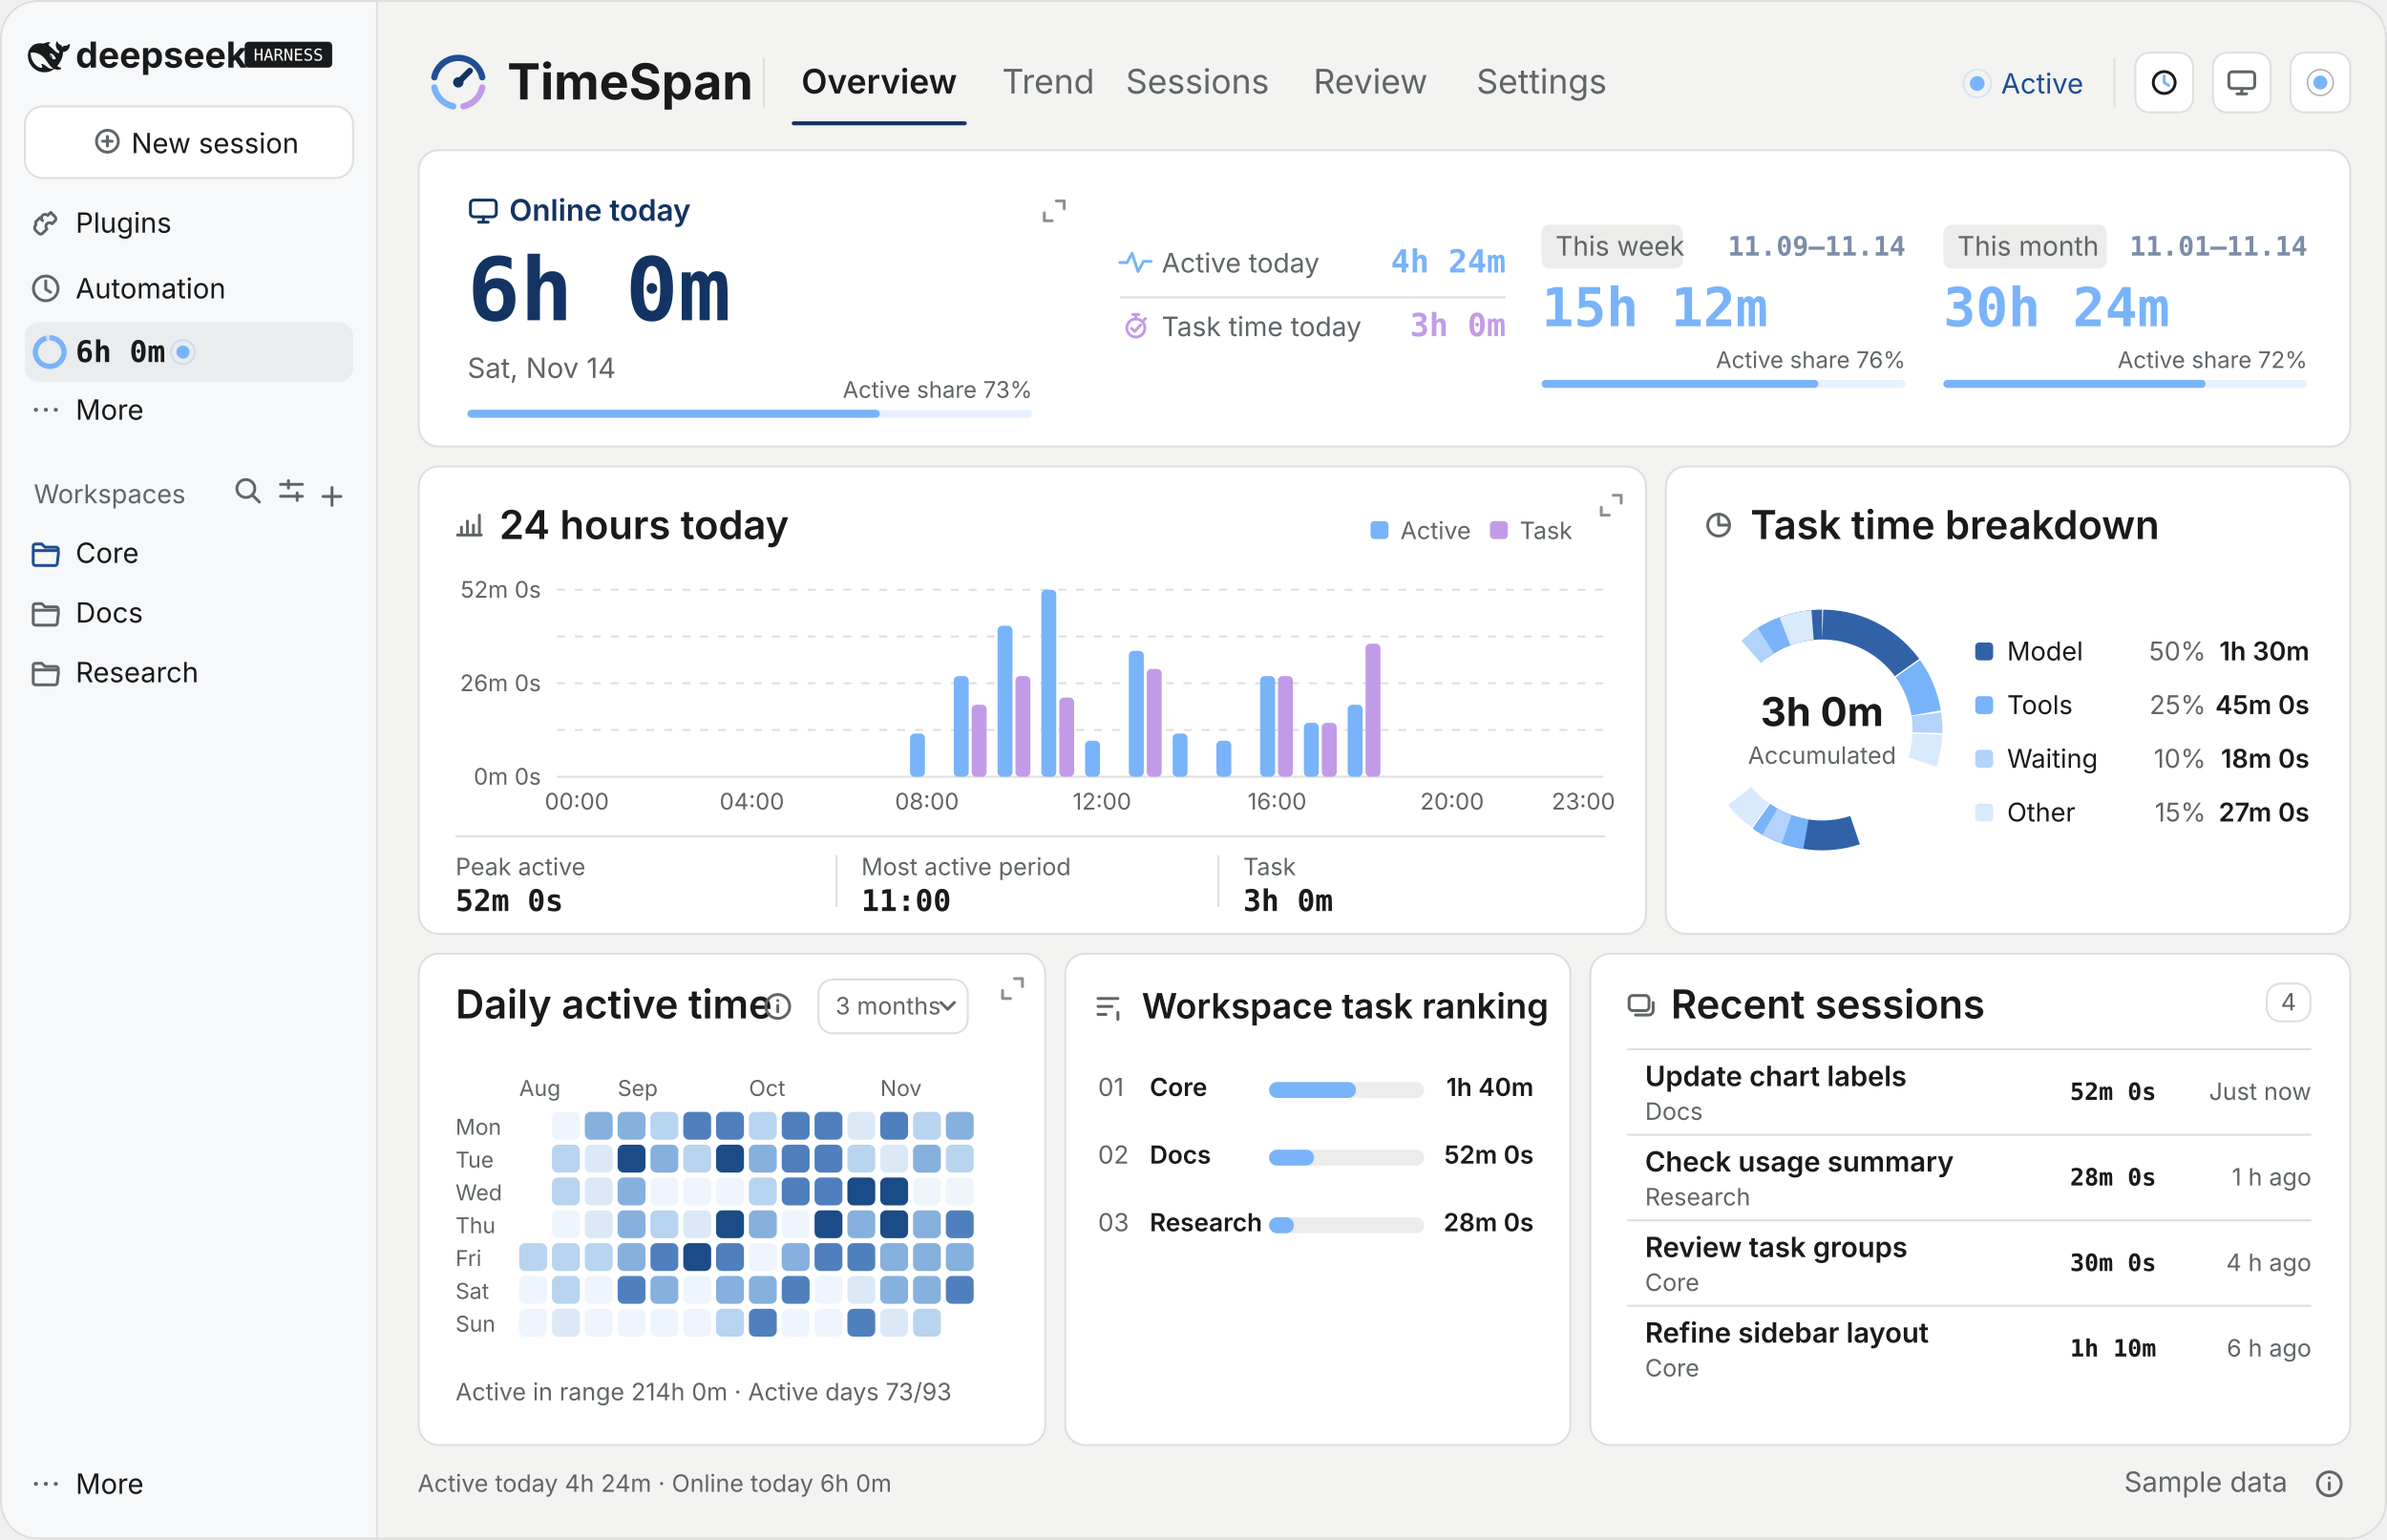
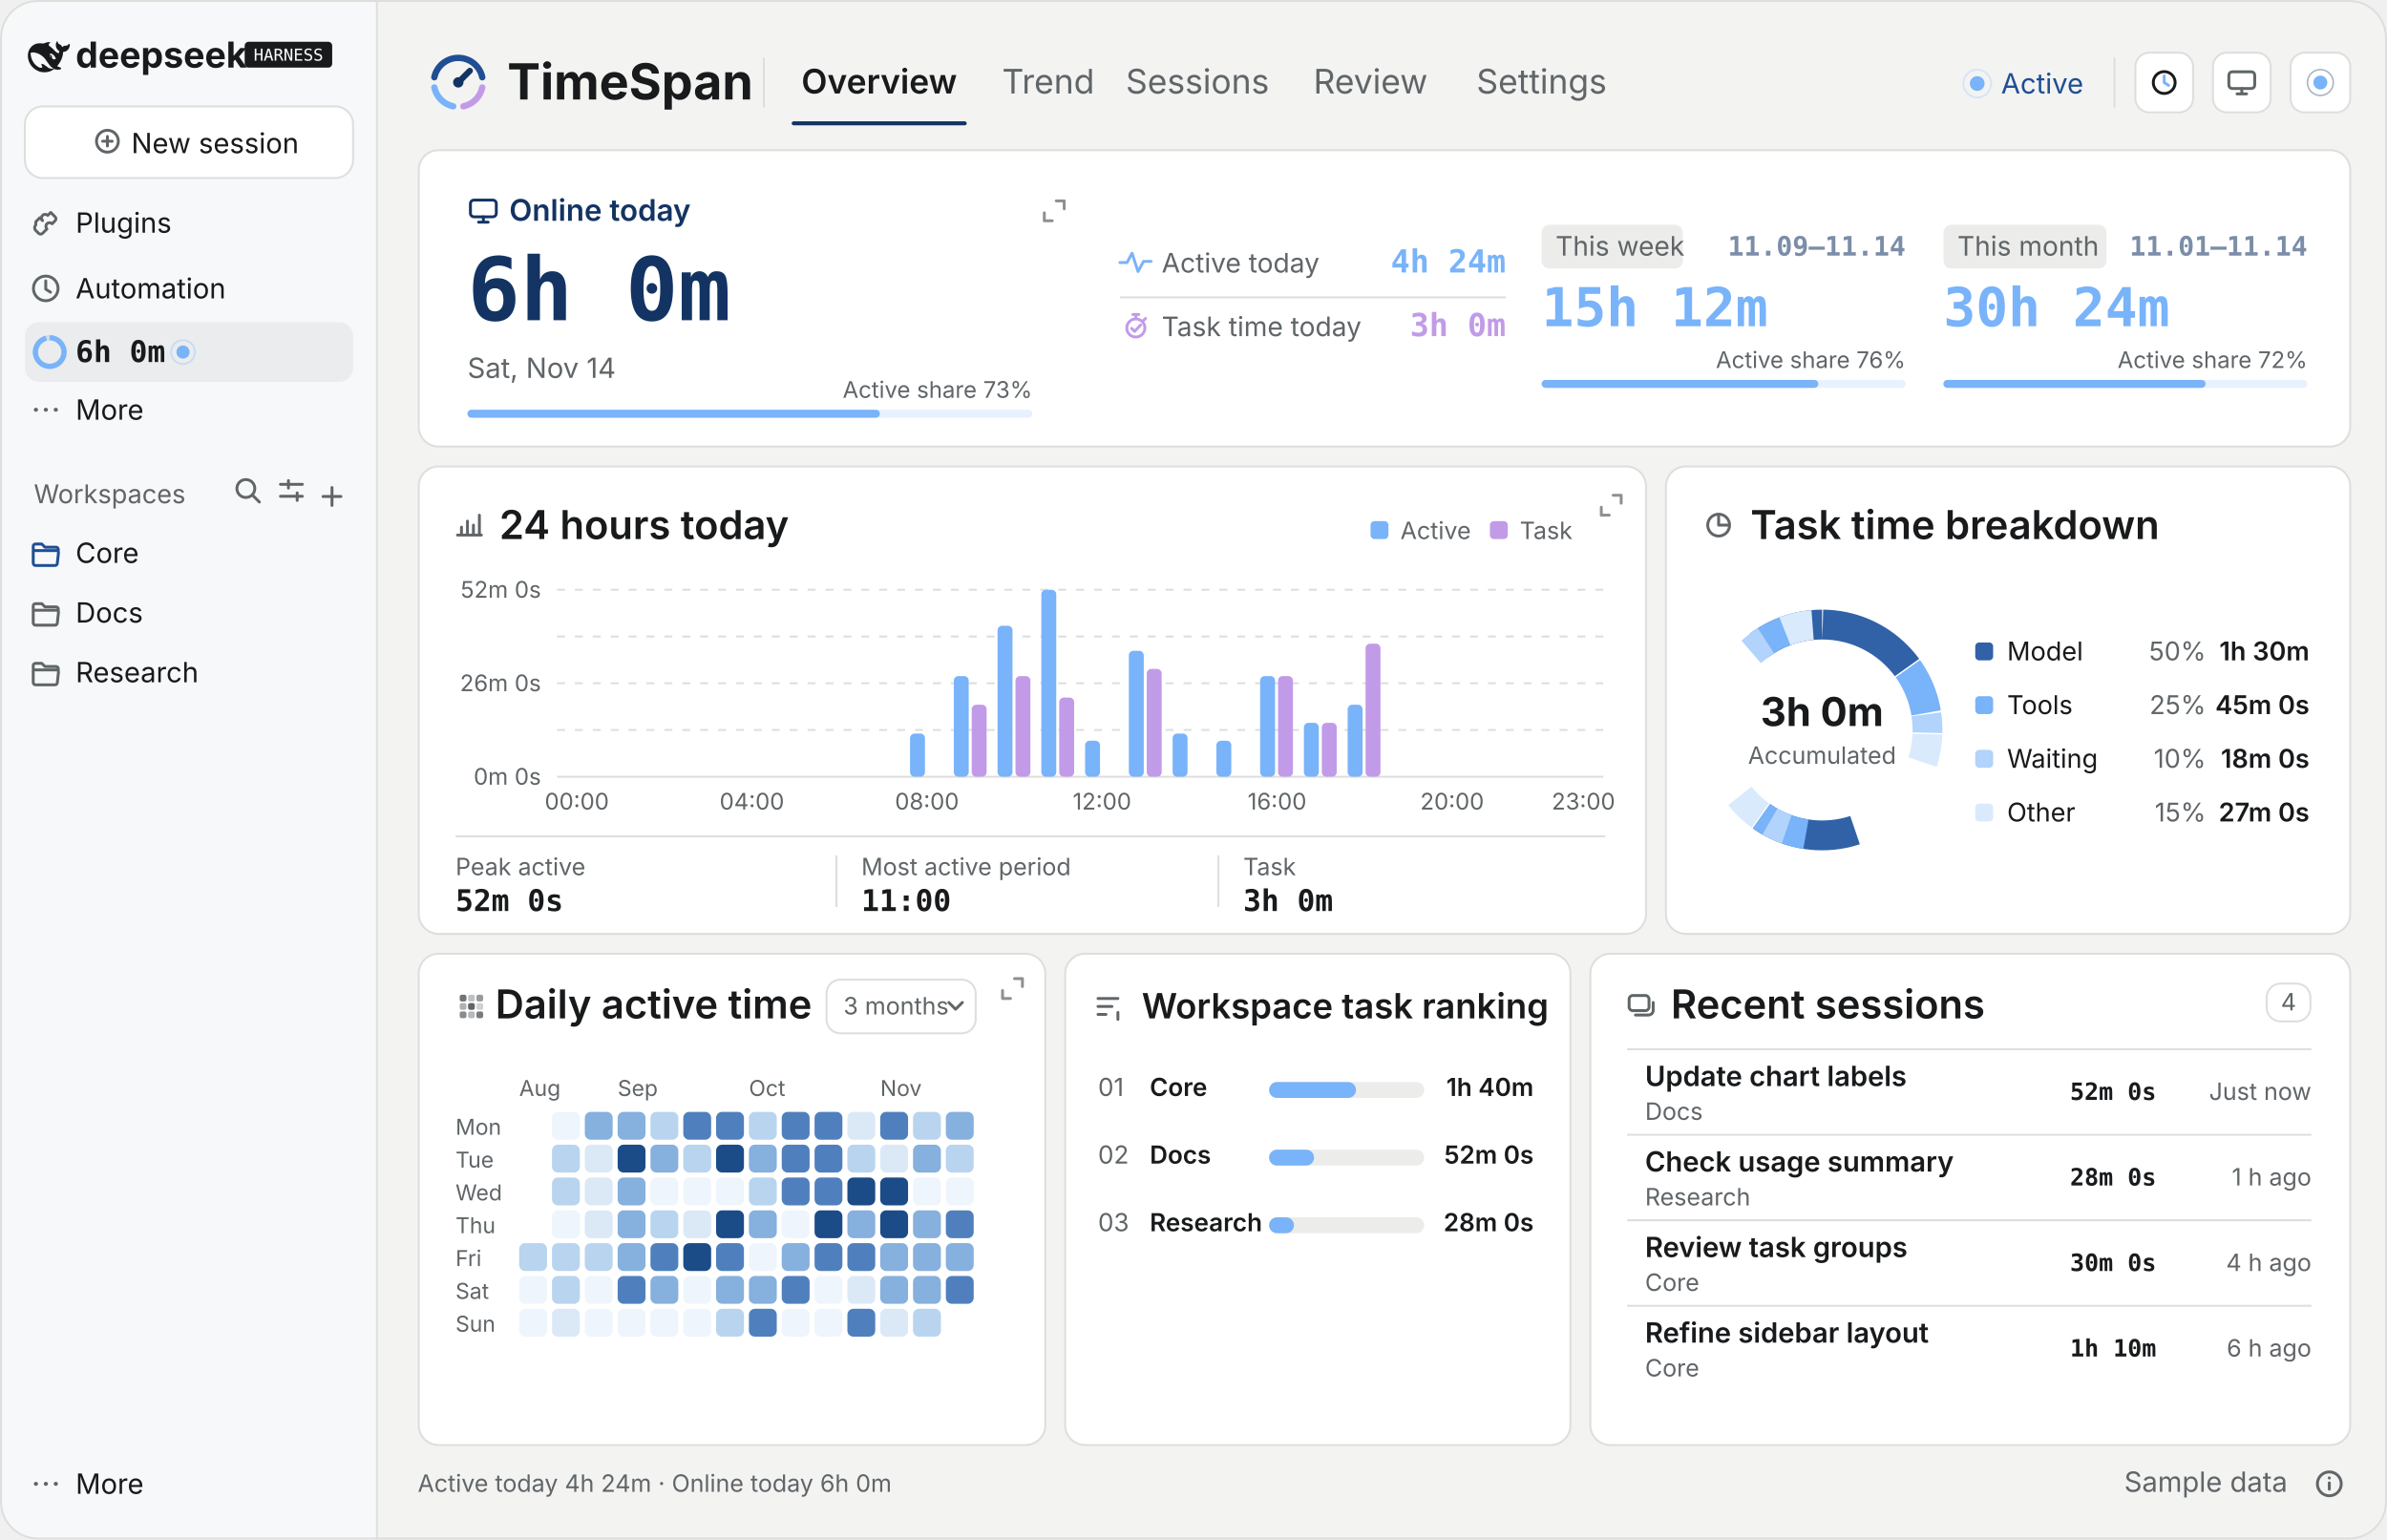
<svg xmlns="http://www.w3.org/2000/svg" xmlns:xlink="http://www.w3.org/1999/xlink" xml:lang="en" width="1200" height="774" viewBox="0 0 1200 774" role="img" aria-labelledby="dash-title dash-desc">
  <defs>
    <style>
      text { font-family: -apple-system, BlinkMacSystemFont, 'Segoe UI', 'PingFang SC', 'Microsoft YaHei', sans-serif; fill: #181a1c; }
      .mono { font-family: ui-monospace, 'Cascadia Mono', Consolas, 'SFMono-Regular', Menlo, monospace; }
      .heading { font-size: 20px; font-weight: 600; }
      .muted { fill: #606568; }
      .signal { fill: #1f4e94; }
      .signal-deep { fill: #133463; }
      .chart-active { fill: #79b3f9; }
      .task { fill: #C29BE8; }
      .card { fill: #fff; stroke: #dedfdd; }
      .rule { fill: none; stroke: #dedfdd; }
      .glyph { fill: none; stroke: #606568; stroke-width: 1.45; stroke-linecap: round; stroke-linejoin: round; }
    </style>
    <g id="timespan-rings" fill="none" stroke-width="2.2" stroke-linecap="round">
      <path d="M3.69 10.23A8.5 8.5 0 0 1 20.31 10.23" stroke="#1f4e94" />
      <path d="M20.31 13.77A8.5 8.5 0 0 1 13.77 20.31" stroke="#C29BE8" />
      <path d="M10.23 20.31A8.5 8.5 0 0 1 3.69 13.77" stroke="#79b3f9" />
    </g>
    <g id="monitor" stroke-linejoin="round" stroke-linecap="round">
      <rect x="1.5" y="2.6" width="13" height="8.4" rx="1.7" />
      <path d="M8 11v2.7m-2.4 0h4.8" />
    </g>
    <g id="timer-clock">
      <circle cx="8" cy="8" r="5.5" stroke="#181a1c" />
      <path d="M8 4.7V8l2.2 1.4" stroke="#79b3f9" />
    </g>
    <path id="compare-detail" d="M3 9v4h4m2-10h4v4" />
    <g id="info">
      <circle cx="8" cy="8" r="6" />
      <path d="M8 7.5v3.2M8 5v.1" />
+     </g>
+     <g id="heat" fill="#606568">
+       <rect x="2.1" y="2.1" width="3.4" height="3.4" rx="1" opacity=".9" />
+       <rect x="6.3" y="2.1" width="3.4" height="3.4" rx="1" opacity=".4" />
+       <rect x="10.5" y="2.1" width="3.4" height="3.4" rx="1" opacity=".65" />
+       <rect x="2.1" y="6.3" width="3.4" height="3.4" rx="1" opacity=".5" />
+       <rect x="6.3" y="6.3" width="3.4" height="3.4" rx="1" />
+       <rect x="10.5" y="6.3" width="3.4" height="3.4" rx="1" opacity=".3" />
+       <rect x="2.1" y="10.5" width="3.4" height="3.4" rx="1" opacity=".75" />
+       <rect x="6.3" y="10.5" width="3.4" height="3.4" rx="1" opacity=".45" />
+       <rect x="10.5" y="10.5" width="3.4" height="3.4" rx="1" opacity=".85" />
    </g>
    <g id="folder">
      <path d="M1.7 5V3.6c0-.6.5-1.1 1.1-1.1H6l1.6 1.6h5.6c.6 0 1.1.5 1.1 1.1v1.2M1.7 5.8h11.7c.6 0 1.1.5 1 1.1l-.6 5.4c-.1.6-.5 1-1.1 1H2.9c-.7 0-1.2-.5-1.2-1.2V5.8Z" />
    </g>
    <clipPath id="window-outline">
      <rect width="1200" height="774" rx="19" />
    </clipPath>
  </defs>
  <g clip-path="url(#window-outline)">
    <rect width="1200" height="774" fill="#f3f3f2" />
    <g id="host-sidebar">
      <rect width="190" height="774" fill="#f7f8f9" />
      <path d="M189.5 0v774" class="rule" />
      <g transform="translate(14 18) scale(.88)">
        <path d="M23.748 4.651c-.254-.124-.364.113-.512.233-.051.04-.094.09-.137.137-.372.397-.806.657-1.373.626-.829-.046-1.537.214-2.163.848-.133-.782-.575-1.248-1.247-1.548-.352-.155-.708-.311-.955-.65-.172-.24-.219-.509-.305-.774-.055-.16-.11-.323-.293-.35-.2-.031-.278.136-.356.276-.313.572-.434 1.202-.422 1.84.027 1.436.633 2.58 1.838 3.393.137.094.172.187.129.323-.082.28-.18.553-.266.833-.055.179-.137.218-.328.14a5.5 5.5 0 0 1-1.737-1.179c-.857-.828-1.631-1.743-2.597-2.46a12 12 0 0 0-.689-.47c-.985-.957.13-1.743.387-1.836.27-.098.094-.433-.778-.428-.872.003-1.67.295-2.687.685a3 3 0 0 1-.465.136 9.6 9.6 0 0 0-2.883-.101c-1.885.21-3.39 1.1-4.497 2.622C.082 8.776-.231 10.854.152 13.02c.403 2.284 1.568 4.175 3.36 5.653 1.857 1.533 3.997 2.284 6.438 2.14 1.482-.085 3.132-.284 4.994-1.86.47.234.962.328 1.78.398.629.058 1.235-.031 1.705-.129.735-.155.684-.836.418-.961-2.155-1.004-1.682-.595-2.112-.926 1.095-1.295 2.768-3.598 3.284-6.733.05-.346.115-.834.108-1.114-.004-.171.035-.238.23-.257a4.2 4.2 0 0 0 1.545-.475c1.397-.763 1.96-2.016 2.093-3.517.02-.23-.004-.467-.247-.588M11.58 18.168c-2.088-1.642-3.101-2.183-3.52-2.16-.39.024-.32.472-.234.763.09.288.207.487.371.74.114.167.192.416-.113.603-.673.416-1.842-.14-1.897-.168-1.361-.801-2.5-1.86-3.301-3.306-.775-1.393-1.225-2.888-1.299-4.482-.02-.385.094-.522.477-.592a4.7 4.7 0 0 1 1.53-.038c2.131.311 3.946 1.264 5.467 2.774.868.86 1.525 1.887 2.202 2.89.72 1.066 1.494 2.082 2.48 2.915.348.291.626.513.892.677-.802.09-2.14.109-3.055-.615zm1.001-6.44a.306.306 0 0 1 .415-.287.3.3 0 0 1 .113.074.3.3 0 0 1 .086.214c0 .17-.136.307-.308.307a.303.303 0 0 1-.306-.307m3.11 1.596c-.2.081-.4.151-.591.16a1.25 1.25 0 0 1-.798-.254c-.274-.23-.47-.358-.551-.758a1.7 1.7 0 0 1 .015-.588c.07-.327-.007-.537-.238-.727-.188-.156-.426-.199-.689-.199a.6.6 0 0 1-.254-.078.253.253 0 0 1-.114-.358 1 1 0 0 1 .192-.21c.356-.202.767-.136 1.146.016.352.144.618.408 1.001.782.392.451.462.576.685.915.176.264.336.536.446.848.066.194-.02.353-.25.45" fill="#181a1c" />
      </g>
      <text x="38" y="34" font-size="18" font-weight="650">deepseek</text>
      <rect x="123" y="21" width="44" height="13" rx="2" fill="#181a1c" />
      <text x="145" y="30.5" text-anchor="middle" class="mono" font-size="8.3" style="fill:#fff">HARNESS</text>
      <rect x="12.5" y="53.5" width="165" height="36" rx="9" class="card" />
      <g class="glyph" transform="translate(46 63)">
        <circle cx="8" cy="8" r="5.5" />
        <path d="M5.6 8h4.8M8 5.6v4.8" />
      </g>
      <text x="66" y="77" font-size="14">New session</text>
      <g class="glyph">
        <path d="M18 111.5l2-2 1.4 1.4a1.8 1.8 0 1 1 2.6-2.6l1.5-1.5 2.1 2.1c.7.7.7 1.5 0 2.2l-1.4 1.4a1.8 1.8 0 1 0-2.6 2.6l-2.1 2.1c-.7.7-1.5.7-2.2 0l-1.3-1.3a2 2 0 0 1 0-2.8Z" />
        <circle cx="23" cy="145" r="6.2" />
        <path d="M23 141.2v4.2l2.4 1.5" />
      </g>
      <text x="38" y="117" font-size="14">Plugins</text>
      <text x="38" y="150" font-size="14">Automation</text>
      <rect x="12.5" y="162" width="165" height="30" rx="7" fill="#eaecee" />
      <g transform="rotate(-90 25 177)" fill="none" stroke-width="2.6">
        <circle cx="25" cy="177" r="7.2" stroke="#ccdaec" />
        <circle cx="25" cy="177" r="7.2" pathLength="100" stroke="#79b3f9" stroke-dasharray="43.38 56.62" />
        <circle cx="25" cy="177" r="7.2" pathLength="100" stroke="#4c80c7" stroke-dasharray="31.44 68.56" stroke-dashoffset="-45.48" />
        <circle cx="25" cy="177" r="7.2" pathLength="100" stroke="#C29BE8" stroke-dasharray="20.99 79.01" stroke-dashoffset="-78.31" />
      </g>
      <text x="38" y="182" class="mono" font-size="15" font-weight="700">6h 0m</text>
      <circle cx="92" cy="177" r="6" fill="none" stroke="#79b3f9" opacity=".27" />
      <circle cx="92" cy="177" r="3.3" fill="#79b3f9" />
      <path d="M18 206h.1m4.9 0h.1m4.9 0h.1" class="glyph" style="stroke-width:2" />
      <text x="38" y="211" font-size="14">More</text>
      <text x="17" y="253" font-size="13" class="muted">Workspaces</text>
      <g class="glyph" transform="translate(118 240)">
        <circle cx="5.6" cy="5.6" r="4.5" />
        <path d="M8.9 8.9l3.5 3.5M23 3.5h11m-11 6h11m-7-7.9v3.8m4.4 2.4v3.8m13-2h9m-4.5-4.5v9" />
      </g>
      <use xlink:href="#folder" x="15" y="271" class="glyph" style="stroke:#1f4e94" />
      <use xlink:href="#folder" x="15" y="301" class="glyph" />
      <use xlink:href="#folder" x="15" y="331" class="glyph" />
      <g font-size="14">
        <text x="38" y="283">Core</text>
        <text x="38" y="313">Docs</text>
        <text x="38" y="343">Research</text>
      </g>
      <path d="M18 746h.1m4.9 0h.1m4.9 0h.1" class="glyph" style="stroke-width:2" />
      <text x="38" y="751" font-size="14">More</text>
    </g>
    <g id="page-header">
      <g transform="translate(213 24) scale(1.45)">
        <use xlink:href="#timespan-rings" />
        <path d="M12 12l4-4" fill="none" stroke="#133463" stroke-width="2.1" stroke-linecap="round" />
        <circle cx="12" cy="12" r="1.8" fill="#133463" />
      </g>
      <text x="255" y="50" font-size="25" font-weight="700">TimeSpan</text>
      <path d="M384 29v25M1063 29v25" class="rule" />
      <g font-size="17" text-anchor="middle">
        <text x="442" y="47" font-weight="600">Overview</text>
        <text x="527" y="47" class="muted">Trend</text>
        <text x="602" y="47" class="muted">Sessions</text>
        <text x="689" y="47" class="muted">Review</text>
        <text x="775" y="47" class="muted">Settings</text>
      </g>
      <rect x="398" y="61" width="88" height="2" rx="1" fill="#133463" />
      <circle cx="994" cy="42" r="7" fill="none" stroke="#79b3f9" opacity=".22" />
      <circle cx="994" cy="42" r="3.7" fill="#79b3f9" />
      <text x="1006" y="47" font-size="14" class="signal">Active</text>
      <g id="manual-timer-icon">
        <rect x="1073.5" y="26.5" width="29" height="30" rx="7" class="card" />
        <use xlink:href="#timer-clock" x="1080" y="33.5" class="glyph" />
      </g>
      <g id="appearance-icon">
        <rect x="1112.5" y="26.5" width="29" height="30" rx="7" class="card" />
        <use xlink:href="#monitor" x="1119" y="33.5" class="glyph" />
      </g>
      <g id="palette-icon">
        <rect x="1151.5" y="26.5" width="30" height="30" rx="7" class="card" />
        <circle cx="1166.5" cy="41.5" r="6.4" fill="none" stroke="#aab5c2" />
        <circle cx="1166.5" cy="41.5" r="5.6" fill="none" stroke="#fff" />
        <circle cx="1166.5" cy="41.5" r="3.5" fill="#79b3f9" />
      </g>
    </g>
    <g id="overview-metrics">
      <rect x="210.5" y="75.5" width="971" height="149" rx="10" class="card" />
      <path d="M563 149.5h194" class="rule" />
      <use xlink:href="#monitor" x="235" y="98" class="glyph" style="stroke:#133463" />
      <text x="256" y="111" font-size="15" font-weight="600" class="signal-deep">Online today</text>
      <use xlink:href="#compare-detail" x="522" y="98" class="glyph" opacity=".72" />
      <text x="235" y="161" class="mono signal-deep" font-size="44" font-weight="700">6h 0m</text>
      <text x="235" y="190" font-size="14" class="muted">Sat, Nov 14</text>
      <text x="519" y="200" font-size="11.5" text-anchor="end" class="muted">Active share 73%</text>
      <rect x="235" y="206" width="284" height="4" rx="2" fill="#e7f0fe" />
      <rect x="235" y="206" width="207.3" height="4" rx="2" fill="#79b3f9" />
      <path d="M563 132h3.6l2.5-4.7 3 9.2 2.8-5.1h3.8" class="glyph" style="stroke:#79b3f9" />
      <text x="584" y="137" font-size="13.5" class="muted">Active today</text>
      <text x="757" y="137" font-size="16" font-weight="700" text-anchor="end" class="mono chart-active">4h 24m</text>
      <g transform="translate(563 156)" class="glyph" style="stroke:#C29BE8">
        <circle cx="8" cy="8.9" r="4.55" />
        <path d="M6.5 2.1h3M8 2.1v1.9" />
        <path d="M11.8 5.2l1.1-1.1" />
        <path d="M5.9 9.1l1.5 1.5 3-3.2" />
      </g>
      <text x="584" y="169" font-size="13.5" class="muted">Task time today</text>
      <text x="757" y="169" font-size="16" font-weight="700" text-anchor="end" class="mono task">3h 0m</text>
      <g font-size="13.5">
        <rect x="775" y="113" width="71" height="22" rx="4" fill="#ececeb" />
        <text x="782" y="128.5" class="muted">This week</text>
        <text x="958" y="128.5" font-weight="700" text-anchor="end" class="mono" style="fill:#7b8da8">11.09–11.14</text>
        <text x="775" y="164" font-size="27" font-weight="700" class="mono chart-active">15h 12m</text>
        <text x="958" y="185" font-size="11.5" text-anchor="end" class="muted">Active share 76%</text>
        <rect x="775" y="191" width="183" height="4" rx="2" fill="#e8f1fe" />
        <rect x="775" y="191" width="139.1" height="4" rx="2" fill="#79b3f9" />
        <rect x="977" y="113" width="82" height="22" rx="4" fill="#ececeb" />
        <text x="984" y="128.5" class="muted">This month</text>
        <text x="1160" y="128.5" font-weight="700" text-anchor="end" class="mono" style="fill:#7b8da8">11.01–11.14</text>
        <text x="977" y="164" font-size="27" font-weight="700" class="mono chart-active">30h 24m</text>
        <text x="1160" y="185" font-size="11.5" text-anchor="end" class="muted">Active share 72%</text>
        <rect x="977" y="191" width="183" height="4" rx="2" fill="#e8f1fe" />
        <rect x="977" y="191" width="131.8" height="4" rx="2" fill="#79b3f9" />
      </g>
    </g>
    <g id="daily-trend-card">
      <rect x="210.5" y="234.5" width="617" height="235" rx="10" class="card" />
      <path d="M230 269h12M232 269v-4m3 4v-7m3 7v-5m3 5v-10" class="glyph" />
      <text x="251" y="271" class="heading">24 hours today</text>
      <rect x="689" y="262" width="9" height="9" rx="2" fill="#79b3f9" />
      <text x="704" y="271" font-size="12" class="muted">Active</text>
      <rect x="749" y="262" width="9" height="9" rx="2" fill="#C29BE8" />
      <text x="764" y="271" font-size="12" class="muted">Task</text>
      <use xlink:href="#compare-detail" x="802" y="246" class="glyph" opacity=".72" />
      <path d="M280 296.5h526M280 320h526M280 343.5h526M280 367h526" class="rule" stroke-dasharray="4 5" />
      <path d="M280 390.5h526M229 420.5h578M420.5 430v26M612.5 430v26" class="rule" />
      <g font-size="11.5" text-anchor="end">
        <text x="272" y="300.5" class="muted">52m 0s</text>
        <text x="272" y="347.5" class="muted">26m 0s</text>
        <text x="272" y="394.5" class="muted">0m 0s</text>
      </g>
      <g fill="#79b3f9">
        <rect x="457.5" y="368.8" width="7.5" height="21.7" rx="2.3" />
        <rect x="479.5" y="339.9" width="7.5" height="50.6" rx="2.3" />
        <rect x="501.5" y="314.6" width="7.5" height="75.9" rx="2.3" />
        <rect x="523.5" y="296.5" width="7.5" height="94.0" rx="2.3" />
        <rect x="545.5" y="372.4" width="7.5" height="18.1" rx="2.3" />
        <rect x="567.5" y="327.2" width="7.5" height="63.3" rx="2.3" />
        <rect x="589.5" y="368.8" width="7.5" height="21.7" rx="2.3" />
        <rect x="611.5" y="372.4" width="7.5" height="18.1" rx="2.3" />
        <rect x="633.5" y="339.9" width="7.5" height="50.6" rx="2.3" />
        <rect x="655.5" y="363.4" width="7.5" height="27.1" rx="2.3" />
        <rect x="677.5" y="354.3" width="7.5" height="36.2" rx="2.3" />
      </g>
      <g fill="#C29BE8">
        <rect x="488.5" y="354.3" width="7.5" height="36.2" rx="2.3" />
        <rect x="510.5" y="339.9" width="7.5" height="50.6" rx="2.3" />
        <rect x="532.5" y="350.7" width="7.5" height="39.8" rx="2.3" />
        <rect x="576.5" y="336.3" width="7.5" height="54.2" rx="2.3" />
        <rect x="642.5" y="339.9" width="7.5" height="50.6" rx="2.3" />
        <rect x="664.5" y="363.4" width="7.5" height="27.1" rx="2.3" />
        <rect x="686.5" y="323.6" width="7.5" height="66.9" rx="2.3" />
      </g>
      <g font-size="11.5" text-anchor="middle">
        <text x="290" y="407" class="muted">00:00</text>
        <text x="378" y="407" class="muted">04:00</text>
        <text x="466" y="407" class="muted">08:00</text>
        <text x="554" y="407" class="muted">12:00</text>
        <text x="642" y="407" class="muted">16:00</text>
        <text x="730" y="407" class="muted">20:00</text>
        <text x="796" y="407" class="muted">23:00</text>
      </g>
      <g font-size="12">
        <text x="229" y="440" class="muted">Peak active</text>
        <text x="433" y="440" class="muted">Most active period</text>
        <text x="625" y="440" class="muted">Task</text>
      </g>
      <g font-size="15" font-weight="600">
        <text x="229" y="458" class="mono">52m 0s</text>
        <text x="433" y="458" class="mono">11:00</text>
        <text x="625" y="458" class="mono">3h 0m</text>
      </g>
    </g>
    <g id="composition-card">
      <rect x="837.5" y="234.5" width="344" height="235" rx="10" class="card" />
      <g class="glyph" transform="translate(857 257)">
        <circle cx="7" cy="7" r="5.5" />
        <path d="M7 2v5h5" />
      </g>
      <text x="880" y="271" class="heading">Task time breakdown</text>
      <g transform="rotate(-90 916 367)" fill="none" stroke-width="15">
        <circle cx="916" cy="367" r="53" pathLength="100" stroke="#3162a8" stroke-dasharray="49.3 100" stroke-dashoffset="-.35" />
        <circle cx="916" cy="367" r="53" pathLength="100" stroke="#79b3f9" stroke-dasharray="24.3 100" stroke-dashoffset="-50.35" />
        <circle cx="916" cy="367" r="53" pathLength="100" stroke="#b1d3fc" stroke-dasharray="9.3 100" stroke-dashoffset="-75.35" />
        <circle cx="916" cy="367" r="53" pathLength="100" stroke="#d9eafd" stroke-dasharray="14.3 100" stroke-dashoffset="-85.35" />
      </g>
      <text x="916" y="365" font-size="20" font-weight="700" text-anchor="middle">3h 0m</text>
      <text x="916" y="384" font-size="12" text-anchor="middle" class="muted">Accumulated</text>
      <g font-size="13">
        <rect x="993" y="323" width="9" height="9" rx="2" fill="#3162a8" />
        <text x="1009" y="332">Model</text>
        <rect x="993" y="350" width="9" height="9" rx="2" fill="#79b3f9" />
        <text x="1009" y="359">Tools</text>
        <rect x="993" y="377" width="9" height="9" rx="2" fill="#b1d3fc" />
        <text x="1009" y="386">Waiting</text>
        <rect x="993" y="404" width="9" height="9" rx="2" fill="#d9eafd" />
        <text x="1009" y="413">Other</text>
        <g text-anchor="end">
          <text x="1109" y="332" class="muted">50%</text>
          <text x="1109" y="359" class="muted">25%</text>
          <text x="1109" y="386" class="muted">10%</text>
          <text x="1109" y="413" class="muted">15%</text>
          <text x="1161" y="332" font-weight="600">1h 30m</text>
          <text x="1161" y="359" font-weight="600">45m 0s</text>
          <text x="1161" y="386" font-weight="600">18m 0s</text>
          <text x="1161" y="413" font-weight="600">27m 0s</text>
        </g>
      </g>
    </g>
    <g id="heatmap-card">
      <rect x="210.5" y="479.5" width="315" height="247" rx="10" class="card" />
-       <text x="229" y="512" class="heading">Daily active time</text>
-       <use xlink:href="#info" x="383" y="498" class="glyph" />
-       <rect x="411.5" y="492.5" width="75" height="27" rx="7" class="card" />
-       <text x="420" y="510" font-size="12" class="muted">3 months</text>
-       <path d="m473 504 3.4 3.4 3.4-3.4" class="glyph" />
+       <use xlink:href="#heat" x="229" y="498" />
+       <text x="249" y="512" class="heading">Daily active time</text>
+       <rect x="415.5" y="492.5" width="75" height="27" rx="7" class="card" />
+       <text x="424" y="510" font-size="12" class="muted">3 months</text>
+       <path d="m477 504 3.4 3.4 3.4-3.4" class="glyph" />
      <use xlink:href="#compare-detail" x="501" y="489" class="glyph" opacity=".72" />
      <g font-size="11" text-anchor="start">
        <text x="261" y="551" class="muted">Aug</text>
        <text x="310.5" y="551" class="muted">Sep</text>
        <text x="376.5" y="551" class="muted">Oct</text>
        <text x="442.5" y="551" class="muted">Nov</text>
        <text x="229" y="570.5" class="muted">Mon</text>
        <text x="229" y="587" class="muted">Tue</text>
        <text x="229" y="603.5" class="muted">Wed</text>
        <text x="229" y="620" class="muted">Thu</text>
        <text x="229" y="636.5" class="muted">Fri</text>
        <text x="229" y="653" class="muted">Sat</text>
        <text x="229" y="669.5" class="muted">Sun</text>
      </g>
      <g transform="translate(261 559)">
        <rect x="16.5" width="14" height="14" rx="3" fill="#eef5fc" />
        <rect x="33" width="14" height="14" rx="3" fill="#86b0dd" />
        <rect x="49.5" width="14" height="14" rx="3" fill="#86b0dd" />
        <rect x="66" width="14" height="14" rx="3" fill="#b8d4ef" />
        <rect x="82.5" width="14" height="14" rx="3" fill="#4f80bd" />
        <rect x="99" width="14" height="14" rx="3" fill="#4f80bd" />
        <rect x="115.5" width="14" height="14" rx="3" fill="#b8d4ef" />
        <rect x="132" width="14" height="14" rx="3" fill="#4f80bd" />
        <rect x="148.5" width="14" height="14" rx="3" fill="#4f80bd" />
        <rect x="165" width="14" height="14" rx="3" fill="#dbe9f7" />
        <rect x="181.5" width="14" height="14" rx="3" fill="#4f80bd" />
        <rect x="198" width="14" height="14" rx="3" fill="#b8d4ef" />
        <rect x="214.5" width="14" height="14" rx="3" fill="#86b0dd" />
      </g>
      <g transform="translate(261 575.5)">
        <rect x="16.5" width="14" height="14" rx="3" fill="#b8d4ef" />
        <rect x="33" width="14" height="14" rx="3" fill="#dbe9f7" />
        <rect x="49.5" width="14" height="14" rx="3" fill="#1b4c87" />
        <rect x="66" width="14" height="14" rx="3" fill="#86b0dd" />
        <rect x="82.5" width="14" height="14" rx="3" fill="#b8d4ef" />
        <rect x="99" width="14" height="14" rx="3" fill="#1b4c87" />
        <rect x="115.5" width="14" height="14" rx="3" fill="#86b0dd" />
        <rect x="132" width="14" height="14" rx="3" fill="#4f80bd" />
        <rect x="148.5" width="14" height="14" rx="3" fill="#4f80bd" />
        <rect x="165" width="14" height="14" rx="3" fill="#b8d4ef" />
        <rect x="181.5" width="14" height="14" rx="3" fill="#dbe9f7" />
        <rect x="198" width="14" height="14" rx="3" fill="#86b0dd" />
        <rect x="214.5" width="14" height="14" rx="3" fill="#b8d4ef" />
      </g>
      <g transform="translate(261 592)">
        <rect x="16.5" width="14" height="14" rx="3" fill="#b8d4ef" />
        <rect x="33" width="14" height="14" rx="3" fill="#dbe9f7" />
        <rect x="49.5" width="14" height="14" rx="3" fill="#86b0dd" />
        <rect x="66" width="14" height="14" rx="3" fill="#eef5fc" />
        <rect x="82.5" width="14" height="14" rx="3" fill="#eef5fc" />
        <rect x="99" width="14" height="14" rx="3" fill="#eef5fc" />
        <rect x="115.5" width="14" height="14" rx="3" fill="#b8d4ef" />
        <rect x="132" width="14" height="14" rx="3" fill="#4f80bd" />
        <rect x="148.5" width="14" height="14" rx="3" fill="#4f80bd" />
        <rect x="165" width="14" height="14" rx="3" fill="#1b4c87" />
        <rect x="181.5" width="14" height="14" rx="3" fill="#1b4c87" />
        <rect x="198" width="14" height="14" rx="3" fill="#eef5fc" />
        <rect x="214.5" width="14" height="14" rx="3" fill="#eef5fc" />
      </g>
      <g transform="translate(261 608.5)">
        <rect x="16.5" width="14" height="14" rx="3" fill="#eef5fc" />
        <rect x="33" width="14" height="14" rx="3" fill="#dbe9f7" />
        <rect x="49.5" width="14" height="14" rx="3" fill="#86b0dd" />
        <rect x="66" width="14" height="14" rx="3" fill="#b8d4ef" />
        <rect x="82.5" width="14" height="14" rx="3" fill="#dbe9f7" />
        <rect x="99" width="14" height="14" rx="3" fill="#1b4c87" />
        <rect x="115.5" width="14" height="14" rx="3" fill="#86b0dd" />
        <rect x="132" width="14" height="14" rx="3" fill="#eef5fc" />
        <rect x="148.5" width="14" height="14" rx="3" fill="#1b4c87" />
        <rect x="165" width="14" height="14" rx="3" fill="#86b0dd" />
        <rect x="181.5" width="14" height="14" rx="3" fill="#1b4c87" />
        <rect x="198" width="14" height="14" rx="3" fill="#86b0dd" />
        <rect x="214.5" width="14" height="14" rx="3" fill="#4f80bd" />
      </g>
      <g transform="translate(261 625)">
        <rect x="0" width="14" height="14" rx="3" fill="#b8d4ef" />
        <rect x="16.5" width="14" height="14" rx="3" fill="#b8d4ef" />
        <rect x="33" width="14" height="14" rx="3" fill="#b8d4ef" />
        <rect x="49.5" width="14" height="14" rx="3" fill="#86b0dd" />
        <rect x="66" width="14" height="14" rx="3" fill="#4f80bd" />
        <rect x="82.5" width="14" height="14" rx="3" fill="#1b4c87" />
        <rect x="99" width="14" height="14" rx="3" fill="#4f80bd" />
        <rect x="115.5" width="14" height="14" rx="3" fill="#eef5fc" />
        <rect x="132" width="14" height="14" rx="3" fill="#86b0dd" />
        <rect x="148.5" width="14" height="14" rx="3" fill="#4f80bd" />
        <rect x="165" width="14" height="14" rx="3" fill="#4f80bd" />
        <rect x="181.5" width="14" height="14" rx="3" fill="#86b0dd" />
        <rect x="198" width="14" height="14" rx="3" fill="#86b0dd" />
        <rect x="214.5" width="14" height="14" rx="3" fill="#86b0dd" />
      </g>
      <g transform="translate(261 641.5)">
        <rect x="0" width="14" height="14" rx="3" fill="#eef5fc" />
        <rect x="16.5" width="14" height="14" rx="3" fill="#b8d4ef" />
        <rect x="33" width="14" height="14" rx="3" fill="#eef5fc" />
        <rect x="49.5" width="14" height="14" rx="3" fill="#4f80bd" />
        <rect x="66" width="14" height="14" rx="3" fill="#86b0dd" />
        <rect x="82.5" width="14" height="14" rx="3" fill="#eef5fc" />
        <rect x="99" width="14" height="14" rx="3" fill="#86b0dd" />
        <rect x="115.5" width="14" height="14" rx="3" fill="#86b0dd" />
        <rect x="132" width="14" height="14" rx="3" fill="#4f80bd" />
        <rect x="148.5" width="14" height="14" rx="3" fill="#eef5fc" />
        <rect x="165" width="14" height="14" rx="3" fill="#dbe9f7" />
        <rect x="181.5" width="14" height="14" rx="3" fill="#86b0dd" />
        <rect x="198" width="14" height="14" rx="3" fill="#86b0dd" />
        <rect x="214.5" width="14" height="14" rx="3" fill="#4f80bd" />
      </g>
      <g transform="translate(261 658)">
        <rect x="0" width="14" height="14" rx="3" fill="#eef5fc" />
        <rect x="16.5" width="14" height="14" rx="3" fill="#dbe9f7" />
        <rect x="33" width="14" height="14" rx="3" fill="#eef5fc" />
        <rect x="49.5" width="14" height="14" rx="3" fill="#eef5fc" />
        <rect x="66" width="14" height="14" rx="3" fill="#eef5fc" />
        <rect x="82.5" width="14" height="14" rx="3" fill="#eef5fc" />
        <rect x="99" width="14" height="14" rx="3" fill="#b8d4ef" />
        <rect x="115.5" width="14" height="14" rx="3" fill="#4f80bd" />
        <rect x="132" width="14" height="14" rx="3" fill="#eef5fc" />
        <rect x="148.5" width="14" height="14" rx="3" fill="#eef5fc" />
        <rect x="165" width="14" height="14" rx="3" fill="#4f80bd" />
        <rect x="181.5" width="14" height="14" rx="3" fill="#dbe9f7" />
        <rect x="198" width="14" height="14" rx="3" fill="#b8d4ef" />
      </g>
-       <text x="229" y="704" font-size="12" class="muted">Active in range 214h 0m · Active days 73/93</text>
    </g>
    <g id="workspace-rank-card">
      <rect x="535.5" y="479.5" width="254" height="247" rx="10" class="card" />
      <path d="M552 502h10m-10 4h7m-7 4h4m6-1v3.5" class="glyph" />
      <text x="574" y="512" class="heading" style="font-size:17.5px">Workspace task ranking</text>
      <g font-size="12.5">
        <text x="552" y="551" class="muted">01</text>
        <text x="578" y="551" font-weight="600">Core</text>
        <text x="771" y="551" font-weight="600" text-anchor="end">1h 40m</text>
        <rect x="638" y="544" width="78" height="8" rx="4" fill="#ececeb" />
        <rect x="638" y="544" width="43.7" height="8" rx="4" fill="#79b3f9" />
        <text x="552" y="585" class="muted">02</text>
        <text x="578" y="585" font-weight="600">Docs</text>
        <text x="771" y="585" font-weight="600" text-anchor="end">52m 0s</text>
        <rect x="638" y="578" width="78" height="8" rx="4" fill="#ececeb" />
        <rect x="638" y="578" width="22.6" height="8" rx="4" fill="#79b3f9" />
        <text x="552" y="619" class="muted">03</text>
        <text x="578" y="619" font-weight="600">Research</text>
        <text x="771" y="619" font-weight="600" text-anchor="end">28m 0s</text>
        <rect x="638" y="612" width="78" height="8" rx="4" fill="#ececeb" />
        <rect x="638" y="612" width="12.5" height="8" rx="4" fill="#79b3f9" />
      </g>
    </g>
    <g id="recent-sessions-card">
      <rect x="799.5" y="479.5" width="382" height="247" rx="10" class="card" />
      <g class="glyph" transform="translate(818 499)">
        <rect x="1" y="1.5" width="10" height="7.6" rx="1.8" />
        <path d="M4.2 11.3h6.4c1.5 0 2.5-1 2.5-2.4V5" />
      </g>
      <text x="840" y="512" class="heading">Recent sessions</text>
      <rect x="1139.5" y="494.5" width="22" height="19" rx="7" class="card" />
      <text x="1150.5" y="508" text-anchor="middle" class="muted" font-size="12">4</text>
      <path d="M818 527.5h344M818 570.5h344M818 613.5h344M818 656.5h344" class="rule" />
      <g font-size="14" font-weight="600">
        <text x="827" y="546">Update chart labels</text>
        <text x="827" y="589">Check usage summary</text>
        <text x="827" y="632">Review task groups</text>
        <text x="827" y="675">Refine sidebar layout</text>
      </g>
      <g font-size="12">
        <text x="827" y="563" class="muted">Docs</text>
        <text x="827" y="606" class="muted">Research</text>
        <text x="827" y="649" class="muted">Core</text>
        <text x="827" y="692" class="muted">Core</text>
      </g>
      <g font-size="12" text-anchor="end">
        <text x="1084" y="553" class="mono" font-weight="600">52m 0s</text>
        <text x="1084" y="596" class="mono" font-weight="600">28m 0s</text>
        <text x="1084" y="639" class="mono" font-weight="600">30m 0s</text>
        <text x="1084" y="682" class="mono" font-weight="600">1h 10m</text>
        <text x="1162" y="553" class="muted">Just now</text>
        <text x="1162" y="596" class="muted">1 h ago</text>
        <text x="1162" y="639" class="muted">4 h ago</text>
        <text x="1162" y="682" class="muted">6 h ago</text>
      </g>
    </g>
    <g id="page-footer">
      <text x="210" y="750" class="muted" font-size="12">Active today 4h 24m · Online today 6h 0m</text>
      <text x="1150" y="750" class="muted" font-size="14" text-anchor="end">Sample data</text>
      <use xlink:href="#info" x="1163" y="738" class="glyph" />
    </g>
  </g>
  <rect x=".5" y=".5" width="1199" height="773" rx="18.5" fill="none" stroke="#dedfdd" />
</svg>
